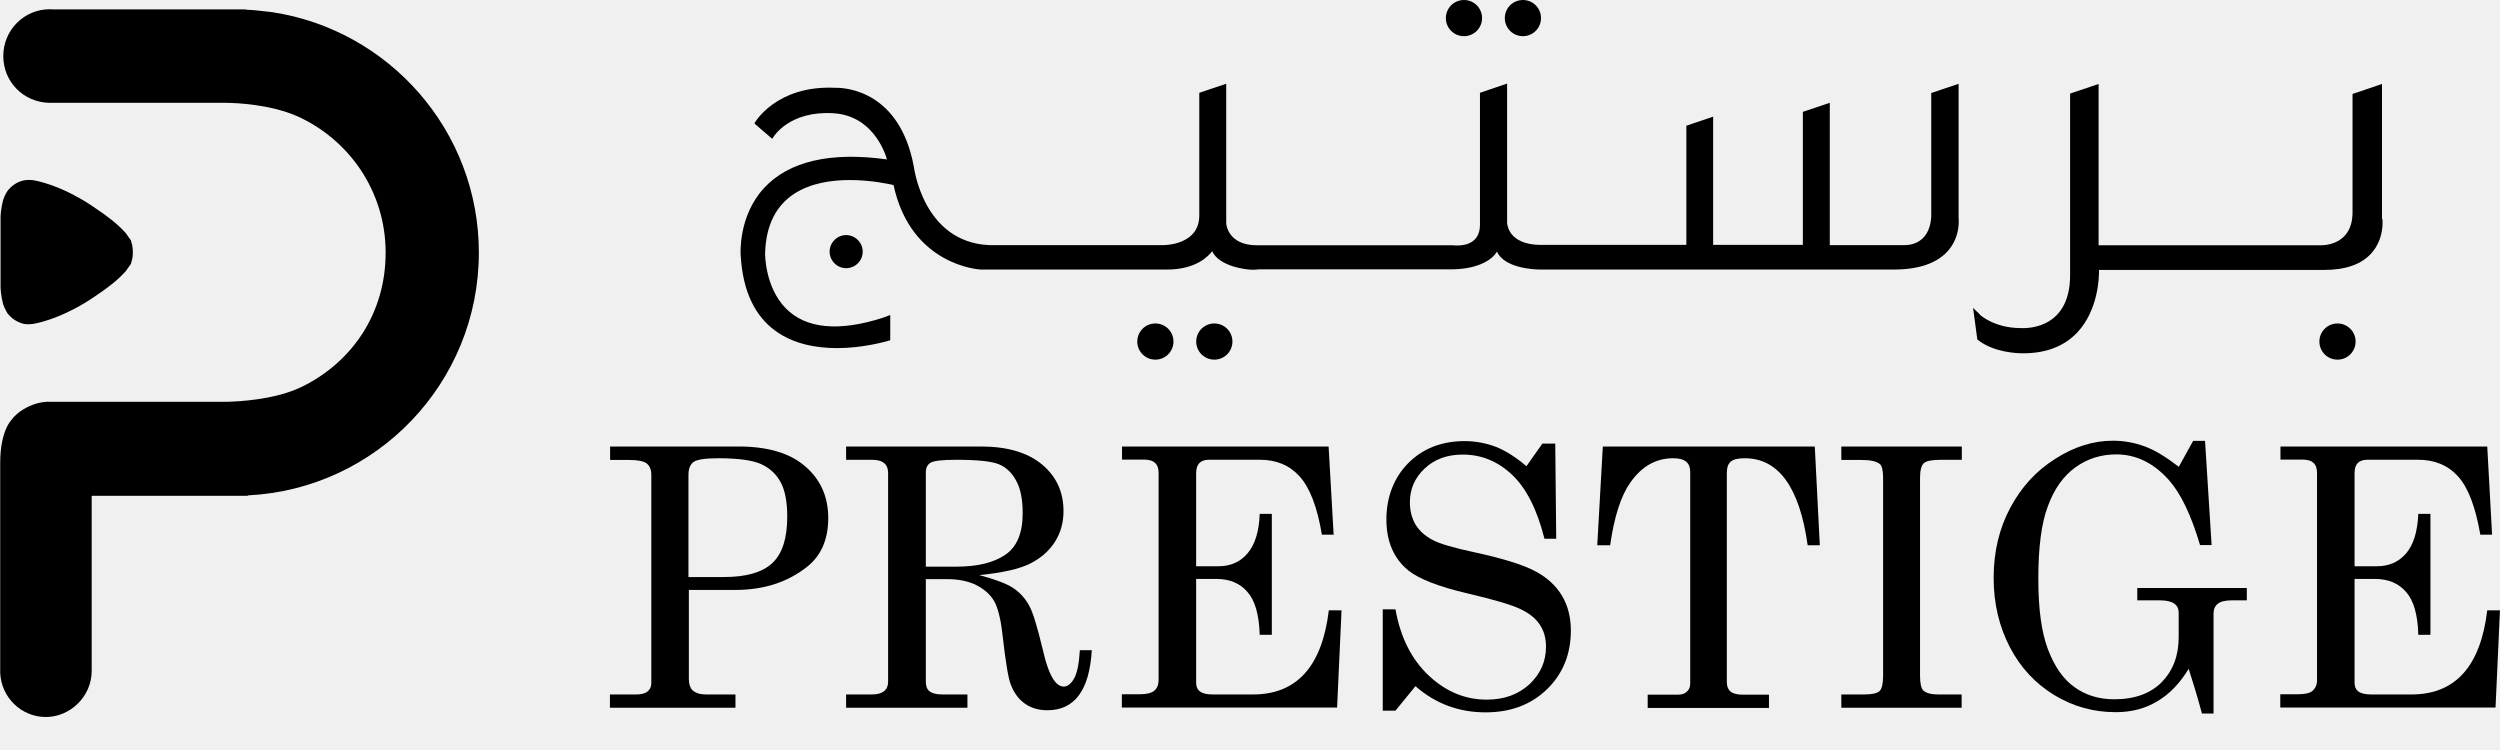
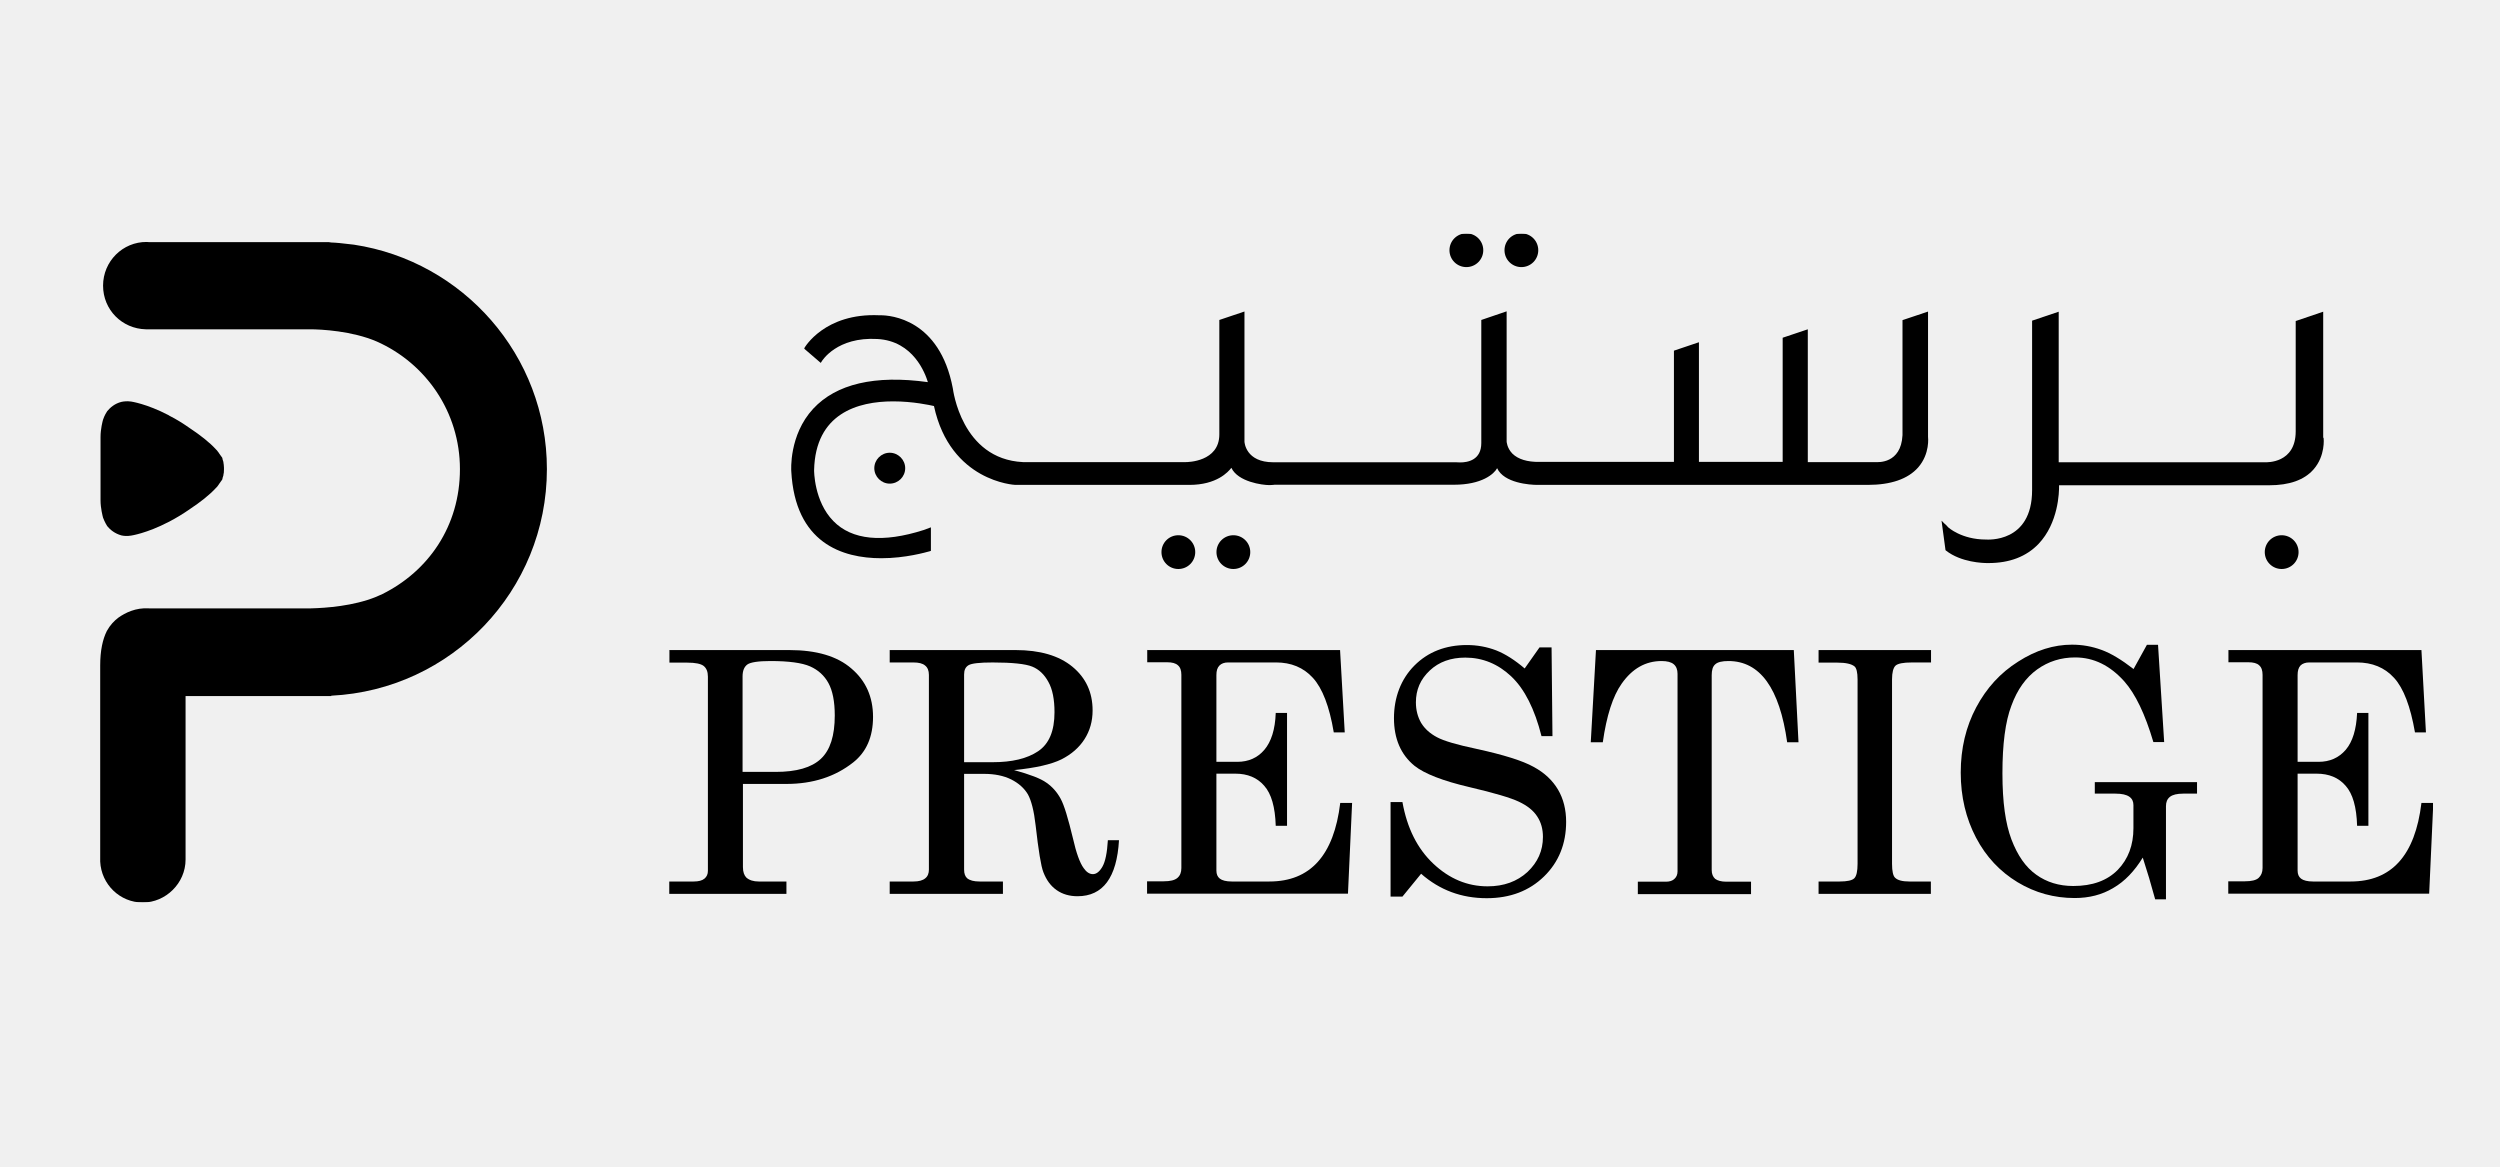
- <svg xmlns="http://www.w3.org/2000/svg" width="70" height="21" viewBox="0 0 70 21" fill="none">
-   <g clip-path="url(#clip0_368_292)">
-     <path d="M17.072 12.502H20.679C21.493 12.502 22.118 12.685 22.544 13.057C22.975 13.424 23.191 13.909 23.191 14.507C23.191 15.106 22.991 15.559 22.598 15.871C22.053 16.302 21.385 16.518 20.593 16.518H19.288V19.014C19.288 19.16 19.326 19.262 19.39 19.327C19.482 19.408 19.606 19.445 19.762 19.445H20.593V19.817H17.078V19.445H17.811C17.956 19.445 18.064 19.418 18.134 19.359C18.204 19.3 18.237 19.224 18.237 19.127V13.3C18.237 13.149 18.194 13.046 18.107 12.976C18.021 12.912 17.859 12.879 17.622 12.879H17.083V12.507L17.072 12.502ZM19.277 16.157H20.269C20.894 16.157 21.347 16.028 21.628 15.763C21.908 15.499 22.043 15.068 22.043 14.464C22.043 14.044 21.978 13.72 21.854 13.494C21.73 13.268 21.547 13.1 21.304 12.992C21.061 12.885 20.663 12.831 20.113 12.831C19.746 12.831 19.514 12.868 19.423 12.933C19.326 13.003 19.277 13.122 19.277 13.294V16.157Z" fill="black" />
-     <path d="M23.691 12.502H27.47C28.198 12.502 28.77 12.669 29.174 13.003C29.578 13.338 29.778 13.774 29.778 14.313C29.778 14.637 29.697 14.922 29.535 15.176C29.373 15.429 29.142 15.629 28.845 15.78C28.543 15.931 28.069 16.038 27.422 16.103C27.896 16.232 28.22 16.356 28.392 16.48C28.57 16.604 28.71 16.761 28.818 16.96C28.926 17.154 29.044 17.553 29.19 18.157C29.287 18.588 29.395 18.885 29.508 19.041C29.594 19.165 29.686 19.224 29.788 19.224C29.891 19.224 29.988 19.149 30.074 18.998C30.16 18.847 30.214 18.583 30.236 18.206H30.57C30.505 19.327 30.09 19.887 29.325 19.887C29.088 19.887 28.877 19.828 28.7 19.704C28.522 19.58 28.392 19.402 28.301 19.165C28.23 18.987 28.155 18.518 28.069 17.763C28.02 17.327 27.939 17.014 27.837 16.831C27.729 16.648 27.562 16.497 27.336 16.383C27.109 16.27 26.834 16.216 26.522 16.216H25.923V19.09C25.923 19.213 25.956 19.294 26.015 19.348C26.096 19.413 26.214 19.445 26.387 19.445H27.088V19.817H23.691V19.445H24.408C24.565 19.445 24.683 19.413 24.759 19.348C24.834 19.289 24.867 19.197 24.867 19.09V13.246C24.867 13.122 24.829 13.025 24.753 12.966C24.678 12.901 24.559 12.874 24.408 12.874H23.691V12.502ZM25.918 15.866H26.78C27.363 15.866 27.815 15.758 28.144 15.537C28.473 15.316 28.635 14.928 28.635 14.367C28.635 13.984 28.576 13.677 28.451 13.456C28.328 13.23 28.166 13.079 27.966 12.998C27.767 12.917 27.368 12.874 26.78 12.874C26.392 12.874 26.15 12.901 26.058 12.955C25.966 13.009 25.923 13.1 25.923 13.235V15.866H25.918Z" fill="black" />
-     <path d="M31.406 12.502H37.201L37.342 14.97H37.013C36.883 14.194 36.673 13.65 36.387 13.337C36.102 13.024 35.735 12.873 35.277 12.873H33.843C33.73 12.873 33.643 12.906 33.584 12.965C33.52 13.03 33.492 13.121 33.492 13.251V15.855H34.118C34.452 15.855 34.727 15.736 34.932 15.493C35.137 15.251 35.255 14.884 35.272 14.388H35.611V17.774H35.272C35.255 17.213 35.142 16.814 34.926 16.572C34.716 16.329 34.425 16.21 34.064 16.21H33.492V19.116C33.492 19.224 33.525 19.305 33.595 19.359C33.665 19.413 33.784 19.445 33.951 19.445H35.083C36.306 19.445 37.018 18.663 37.207 17.089H37.563L37.439 19.811H31.412V19.439H31.913C32.107 19.439 32.242 19.407 32.323 19.337C32.404 19.267 32.441 19.17 32.441 19.041V13.245C32.441 13.116 32.409 13.019 32.339 12.96C32.269 12.895 32.161 12.868 32.015 12.868H31.417V12.496L31.406 12.502Z" fill="black" />
-     <path d="M42.738 13.057L43.186 12.421H43.547L43.574 15.084H43.245C43.04 14.27 42.738 13.671 42.339 13.294C41.941 12.917 41.477 12.728 40.959 12.728C40.523 12.728 40.167 12.857 39.892 13.116C39.612 13.38 39.477 13.693 39.477 14.07C39.477 14.302 39.531 14.507 39.633 14.685C39.741 14.863 39.897 15.003 40.108 15.116C40.318 15.229 40.711 15.342 41.294 15.466C42.108 15.644 42.679 15.822 43.008 16.006C43.337 16.183 43.579 16.415 43.741 16.69C43.903 16.965 43.984 17.289 43.984 17.655C43.984 18.313 43.763 18.863 43.321 19.294C42.879 19.725 42.307 19.946 41.601 19.946C40.846 19.946 40.194 19.704 39.633 19.213L39.073 19.898H38.717V17.062H39.073C39.213 17.844 39.52 18.458 40 18.911C40.48 19.364 41.024 19.59 41.628 19.59C42.118 19.59 42.512 19.445 42.825 19.159C43.132 18.868 43.288 18.523 43.288 18.108C43.288 17.876 43.234 17.671 43.116 17.493C43.002 17.316 42.819 17.17 42.566 17.051C42.318 16.933 41.822 16.787 41.089 16.615C40.28 16.426 39.73 16.21 39.434 15.973C39.024 15.639 38.819 15.159 38.819 14.545C38.819 13.93 39.024 13.375 39.434 12.965C39.843 12.555 40.372 12.351 41.008 12.351C41.31 12.351 41.606 12.405 41.887 12.512C42.161 12.62 42.447 12.803 42.744 13.057H42.738Z" fill="black" />
-     <path d="M44.879 12.502H50.814L50.955 15.268H50.615C50.388 13.645 49.801 12.831 48.852 12.831C48.663 12.831 48.529 12.863 48.459 12.928C48.383 12.992 48.351 13.1 48.351 13.257V19.1C48.351 19.219 48.388 19.305 48.453 19.364C48.523 19.418 48.636 19.451 48.793 19.451H49.531V19.823H46.135V19.451H46.976C47.089 19.451 47.175 19.424 47.235 19.364C47.294 19.311 47.326 19.235 47.326 19.143V13.213C47.326 13.09 47.289 12.992 47.213 12.928C47.138 12.863 47.014 12.831 46.847 12.831C46.367 12.831 45.968 13.057 45.65 13.51C45.386 13.882 45.197 14.47 45.084 15.268H44.723L44.879 12.502Z" fill="black" />
-     <path d="M51.562 12.502H54.931V12.874H54.355C54.096 12.874 53.934 12.906 53.864 12.971C53.799 13.036 53.761 13.17 53.761 13.381V18.917C53.761 19.138 53.794 19.278 53.853 19.332C53.929 19.408 54.074 19.445 54.279 19.445H54.926V19.817H51.557V19.445H52.193C52.414 19.445 52.565 19.413 52.629 19.348C52.694 19.284 52.727 19.138 52.727 18.917V13.381C52.727 13.17 52.694 13.041 52.635 12.992C52.543 12.917 52.371 12.879 52.128 12.879H51.557V12.507L51.562 12.502Z" fill="black" />
-     <path d="M61.003 13.078L61.407 12.345H61.741L61.925 15.262H61.601C61.353 14.421 61.062 13.817 60.728 13.44C60.302 12.965 59.812 12.723 59.256 12.723C58.83 12.723 58.453 12.841 58.113 13.084C57.779 13.326 57.52 13.682 57.343 14.167C57.159 14.647 57.073 15.326 57.073 16.2C57.073 17.073 57.165 17.709 57.343 18.183C57.526 18.663 57.768 19.014 58.086 19.24C58.399 19.466 58.771 19.58 59.197 19.58C59.774 19.58 60.216 19.418 60.534 19.095C60.846 18.771 61.003 18.356 61.003 17.844V17.154C61.003 17.046 60.965 16.96 60.879 16.901C60.793 16.841 60.658 16.809 60.464 16.809H59.844V16.464H62.911V16.809H62.496C62.313 16.809 62.178 16.841 62.097 16.906C62.016 16.971 61.979 17.062 61.979 17.186V19.979H61.655C61.537 19.542 61.413 19.127 61.283 18.728C61.035 19.132 60.744 19.44 60.399 19.639C60.059 19.844 59.671 19.941 59.24 19.941C58.626 19.941 58.054 19.785 57.526 19.466C57.003 19.148 56.582 18.706 56.281 18.13C55.979 17.553 55.822 16.906 55.822 16.178C55.822 15.45 55.979 14.798 56.286 14.221C56.593 13.644 57.008 13.186 57.547 12.847C58.076 12.507 58.615 12.34 59.159 12.34C59.472 12.34 59.763 12.394 60.043 12.496C60.329 12.599 60.647 12.793 61.003 13.068V13.078Z" fill="black" />
-     <path d="M63.848 12.502H69.643L69.778 14.97H69.449C69.314 14.194 69.109 13.65 68.823 13.337C68.538 13.024 68.166 12.873 67.707 12.873H66.279C66.166 12.873 66.074 12.906 66.015 12.965C65.956 13.03 65.928 13.121 65.928 13.251V15.855H66.554C66.894 15.855 67.163 15.736 67.373 15.493C67.578 15.251 67.691 14.884 67.713 14.388H68.052V17.774H67.713C67.697 17.213 67.584 16.814 67.368 16.572C67.158 16.329 66.867 16.21 66.5 16.21H65.928V19.116C65.928 19.224 65.961 19.305 66.031 19.359C66.101 19.413 66.225 19.445 66.387 19.445H67.519C68.748 19.445 69.454 18.663 69.643 17.089H69.999L69.875 19.811H63.848V19.439H64.349C64.543 19.439 64.683 19.407 64.759 19.337C64.834 19.267 64.877 19.17 64.877 19.041V13.245C64.877 13.116 64.845 13.019 64.775 12.96C64.71 12.895 64.597 12.868 64.451 12.868H63.853V12.496L63.848 12.502Z" fill="black" />
-     <path d="M41.498 0.507C41.498 0.787 41.271 1.013 40.991 1.013C40.711 1.013 40.484 0.787 40.484 0.507C40.484 0.226 40.711 0 40.991 0C41.271 0 41.498 0.226 41.498 0.507Z" fill="black" />
-     <path d="M43.148 0.507C43.148 0.787 42.922 1.013 42.642 1.013C42.361 1.013 42.135 0.787 42.135 0.507C42.135 0.226 42.361 0 42.642 0C42.922 0 43.148 0.226 43.148 0.507Z" fill="black" />
-     <path d="M65.957 9.563C65.957 9.844 65.73 10.07 65.45 10.07C65.17 10.07 64.943 9.844 64.943 9.563C64.943 9.283 65.17 9.057 65.45 9.057C65.73 9.057 65.957 9.283 65.957 9.563Z" fill="black" />
-     <path d="M32.857 9.563C32.857 9.844 32.631 10.07 32.35 10.07C32.07 10.07 31.844 9.844 31.844 9.563C31.844 9.283 32.07 9.057 32.35 9.057C32.631 9.057 32.857 9.283 32.857 9.563Z" fill="black" />
-     <path d="M34.508 9.563C34.508 9.844 34.281 10.07 34.001 10.07C33.721 10.07 33.494 9.844 33.494 9.563C33.494 9.283 33.721 9.057 34.001 9.057C34.281 9.057 34.508 9.283 34.508 9.563Z" fill="black" />
-     <path d="M24.156 7.046C24.156 7.304 23.945 7.509 23.692 7.509C23.439 7.509 23.229 7.299 23.229 7.046C23.229 6.792 23.439 6.582 23.692 6.582C23.945 6.582 24.156 6.792 24.156 7.046Z" fill="black" />
-     <path d="M54.83 2.351L54.075 2.604V6.054C54.032 6.922 53.326 6.863 53.288 6.863H51.234V2.879L50.48 3.132V6.857H47.968V3.267L47.218 3.52V6.857H43.186C42.819 6.863 42.544 6.777 42.372 6.609C42.205 6.437 42.199 6.243 42.199 6.243V2.34L41.439 2.599V6.291C41.439 6.798 41.04 6.874 40.803 6.874C40.733 6.874 40.685 6.868 40.679 6.868H35.197C34.377 6.868 34.334 6.275 34.334 6.248V2.345L33.58 2.599V6.033C33.58 6.857 32.62 6.863 32.577 6.863H27.687C25.838 6.771 25.59 4.674 25.585 4.653C25.191 2.566 23.709 2.458 23.418 2.458C23.396 2.458 23.38 2.458 23.38 2.458C21.736 2.383 21.137 3.429 21.132 3.44V3.45L21.127 3.461C21.127 3.461 21.279 3.592 21.585 3.855L21.623 3.887L21.65 3.844C21.666 3.817 22.108 3.1 23.321 3.17C24.404 3.229 24.76 4.21 24.836 4.464C23.245 4.243 22.086 4.518 21.396 5.262C20.663 6.054 20.738 7.122 20.738 7.132C20.852 9.294 22.27 9.747 23.439 9.747C24.162 9.747 24.776 9.569 24.895 9.537L24.927 9.526V8.82L24.712 8.9C23.483 9.294 22.555 9.202 22 8.631C21.418 8.038 21.423 7.116 21.423 7.105C21.461 5.402 22.733 5.041 23.795 5.041C24.388 5.041 24.9 5.154 25.019 5.181C25.509 7.45 27.439 7.547 27.461 7.547H32.679C33.504 7.547 33.844 7.159 33.941 7.035C34.14 7.456 34.868 7.553 35.084 7.553C35.175 7.553 35.234 7.542 35.234 7.542H40.62C41.456 7.542 41.822 7.219 41.914 7.046C42.119 7.493 42.895 7.547 43.127 7.547C43.181 7.547 43.218 7.547 43.218 7.547H53.03C53.73 7.547 54.237 7.369 54.544 7.024C54.906 6.609 54.841 6.113 54.841 6.103V2.345L54.83 2.351Z" fill="black" />
-     <path d="M66.696 6.13V2.351L65.871 2.631V5.941C65.871 6.906 64.998 6.868 64.96 6.868H58.761V2.351L57.963 2.62V7.704C57.963 9.299 56.615 9.186 56.578 9.186C55.844 9.186 55.446 8.82 55.446 8.82C55.402 8.771 55.37 8.733 55.332 8.706L55.246 8.62L55.365 9.504L55.376 9.515C55.834 9.876 56.497 9.892 56.626 9.892H56.653C57.289 9.892 57.791 9.698 58.157 9.316C58.75 8.69 58.777 7.774 58.772 7.558H65.079C65.677 7.558 66.125 7.402 66.405 7.084C66.766 6.674 66.712 6.151 66.707 6.135L66.696 6.13Z" fill="black" />
-     <path d="M7.618 0.34C7.569 0.334 7.397 0.313 7.181 0.291C7.1 0.286 7.019 0.275 6.938 0.275C6.938 0.275 6.885 0.27 6.863 0.264H1.472C1.472 0.264 1.429 0.259 1.402 0.259C0.68 0.253 0.092 0.841 0.092 1.569C0.092 2.297 0.664 2.863 1.375 2.879H6.297C6.631 2.879 7.564 2.927 8.302 3.245C9.774 3.898 10.798 5.359 10.798 7.073C10.798 8.787 9.85 10.135 8.475 10.819C8.443 10.836 8.405 10.852 8.367 10.868C8.34 10.879 8.308 10.895 8.281 10.906C7.607 11.181 6.777 11.24 6.329 11.251H1.467C1.073 11.224 0.755 11.386 0.556 11.526C0.432 11.617 0.302 11.752 0.205 11.93C0.081 12.178 0.006 12.512 0.006 12.965V18.846C0.038 19.531 0.599 20.076 1.283 20.076C1.968 20.076 2.567 19.499 2.567 18.787V13.882H6.938V13.871C10.545 13.693 13.408 10.717 13.408 7.073C13.408 3.66 10.89 0.836 7.618 0.34Z" fill="black" />
-     <path d="M3.719 7.057V7.046C3.719 7.046 3.719 7.035 3.719 7.03C3.719 6.965 3.708 6.911 3.703 6.879C3.703 6.879 3.703 6.874 3.703 6.868C3.703 6.852 3.698 6.847 3.698 6.847C3.698 6.847 3.681 6.798 3.676 6.777C3.676 6.777 3.676 6.771 3.676 6.766C3.676 6.755 3.665 6.739 3.665 6.728C3.654 6.712 3.644 6.701 3.633 6.685C3.617 6.658 3.601 6.636 3.579 6.609C3.568 6.593 3.557 6.577 3.547 6.561C3.547 6.561 3.547 6.561 3.541 6.556C3.53 6.545 3.525 6.529 3.514 6.518C3.514 6.518 3.498 6.502 3.482 6.485C3.282 6.264 2.991 6.043 2.716 5.86C2.495 5.704 2.285 5.574 2.091 5.477C2.07 5.467 2.059 5.456 2.059 5.456C1.396 5.111 0.932 5.046 0.932 5.046C0.808 5.03 0.711 5.041 0.641 5.057C0.447 5.105 0.307 5.224 0.215 5.337C0.194 5.37 0.134 5.461 0.091 5.591C0.08 5.628 0.016 5.865 0.016 6.108V8.011C0.016 8.248 0.08 8.485 0.091 8.529C0.14 8.658 0.194 8.75 0.215 8.782C0.307 8.895 0.447 9.008 0.641 9.062C0.711 9.078 0.808 9.089 0.932 9.068C0.932 9.068 1.396 9.003 2.059 8.658C2.059 8.658 2.07 8.653 2.091 8.642C2.285 8.539 2.495 8.415 2.716 8.259C2.991 8.076 3.282 7.855 3.482 7.634C3.503 7.618 3.514 7.601 3.514 7.601C3.525 7.591 3.536 7.574 3.541 7.564C3.541 7.564 3.547 7.564 3.547 7.558C3.547 7.558 3.568 7.526 3.579 7.51C3.601 7.483 3.617 7.461 3.633 7.434C3.644 7.418 3.654 7.407 3.665 7.391C3.665 7.38 3.676 7.364 3.676 7.353C3.676 7.353 3.676 7.348 3.676 7.343C3.676 7.343 3.692 7.299 3.698 7.272C3.698 7.272 3.698 7.262 3.703 7.251C3.703 7.251 3.703 7.246 3.703 7.24C3.714 7.208 3.719 7.154 3.719 7.084C3.719 7.084 3.719 7.078 3.719 7.073V7.057Z" fill="black" />
+ <svg xmlns="http://www.w3.org/2000/svg" width="75" height="35" viewBox="0 0 75 35" fill="none">
+   <g clip-path="url(#clip0_3002_76)">
+     <mask id="mask0_3002_76" style="mask-type:luminance" maskUnits="userSpaceOnUse" x="3" y="7" width="70" height="21">
+       <path d="M73 7H3V27.07H73V7Z" fill="white" />
+     </mask>
+     <g mask="url(#mask0_3002_76)">
+       <path d="M20.072 19.502H23.679C24.493 19.502 25.118 19.685 25.544 20.057C25.975 20.424 26.191 20.909 26.191 21.507C26.191 22.106 25.991 22.559 25.598 22.871C25.053 23.302 24.385 23.518 23.593 23.518H22.288V26.014C22.288 26.16 22.326 26.262 22.39 26.327C22.482 26.408 22.606 26.445 22.762 26.445H23.593V26.817H20.078V26.445H20.811C20.956 26.445 21.064 26.418 21.134 26.359C21.204 26.3 21.237 26.224 21.237 26.127V20.3C21.237 20.149 21.194 20.046 21.107 19.976C21.021 19.912 20.859 19.879 20.622 19.879H20.083V19.507L20.072 19.502ZM22.277 23.157H23.269C23.894 23.157 24.347 23.028 24.628 22.763C24.908 22.499 25.043 22.068 25.043 21.464C25.043 21.044 24.978 20.72 24.854 20.494C24.73 20.267 24.547 20.1 24.304 19.992C24.061 19.885 23.663 19.831 23.113 19.831C22.746 19.831 22.514 19.869 22.423 19.933C22.326 20.003 22.277 20.122 22.277 20.294V23.157Z" fill="black" />
+       <path d="M26.691 19.502H30.47C31.198 19.502 31.77 19.669 32.174 20.003C32.578 20.337 32.778 20.774 32.778 21.313C32.778 21.637 32.697 21.922 32.535 22.176C32.373 22.429 32.142 22.629 31.845 22.78C31.543 22.93 31.069 23.038 30.422 23.103C30.896 23.232 31.22 23.356 31.392 23.48C31.57 23.604 31.71 23.761 31.818 23.96C31.926 24.154 32.044 24.553 32.19 25.157C32.287 25.588 32.395 25.885 32.508 26.041C32.594 26.165 32.686 26.224 32.788 26.224C32.891 26.224 32.988 26.149 33.074 25.998C33.16 25.847 33.214 25.583 33.236 25.206H33.57C33.505 26.327 33.09 26.887 32.325 26.887C32.088 26.887 31.877 26.828 31.7 26.704C31.522 26.58 31.392 26.402 31.301 26.165C31.23 25.987 31.155 25.518 31.069 24.763C31.02 24.327 30.939 24.014 30.837 23.831C30.729 23.648 30.562 23.497 30.336 23.383C30.109 23.27 29.834 23.216 29.522 23.216H28.923V26.09C28.923 26.213 28.956 26.294 29.015 26.348C29.096 26.413 29.214 26.445 29.387 26.445H30.088V26.817H26.691V26.445H27.408C27.565 26.445 27.683 26.413 27.759 26.348C27.834 26.289 27.867 26.197 27.867 26.09V20.246C27.867 20.122 27.829 20.025 27.753 19.966C27.678 19.901 27.559 19.874 27.408 19.874H26.691V19.502ZM28.918 22.866H29.78C30.363 22.866 30.815 22.758 31.144 22.537C31.473 22.316 31.635 21.928 31.635 21.367C31.635 20.984 31.576 20.677 31.451 20.456C31.328 20.23 31.166 20.079 30.966 19.998C30.767 19.917 30.368 19.874 29.78 19.874C29.392 19.874 29.15 19.901 29.058 19.955C28.966 20.009 28.923 20.1 28.923 20.235V22.866H28.918Z" fill="black" />
+       <path d="M34.406 19.502H40.202L40.342 21.971H40.013C39.883 21.194 39.673 20.65 39.388 20.337C39.102 20.024 38.735 19.873 38.277 19.873H36.843C36.73 19.873 36.643 19.906 36.584 19.965C36.52 20.03 36.492 20.121 36.492 20.251V22.855H37.118C37.452 22.855 37.727 22.736 37.932 22.493C38.137 22.251 38.255 21.884 38.272 21.388H38.611V24.774H38.272C38.255 24.213 38.142 23.814 37.926 23.572C37.716 23.329 37.425 23.21 37.064 23.21H36.492V26.116C36.492 26.224 36.525 26.305 36.595 26.359C36.665 26.413 36.784 26.445 36.951 26.445H38.083C39.307 26.445 40.018 25.663 40.207 24.089H40.563L40.439 26.811H34.412V26.439H34.913C35.107 26.439 35.242 26.407 35.323 26.337C35.404 26.267 35.441 26.17 35.441 26.041V20.245C35.441 20.116 35.409 20.019 35.339 19.96C35.269 19.895 35.161 19.868 35.015 19.868H34.417V19.496L34.406 19.502Z" fill="black" />
+       <path d="M45.738 20.057L46.186 19.421H46.547L46.574 22.084H46.245C46.04 21.27 45.738 20.671 45.339 20.294C44.941 19.917 44.477 19.728 43.959 19.728C43.523 19.728 43.167 19.857 42.892 20.116C42.612 20.38 42.477 20.693 42.477 21.07C42.477 21.302 42.531 21.507 42.633 21.685C42.741 21.863 42.897 22.003 43.108 22.116C43.318 22.229 43.711 22.343 44.294 22.466C45.108 22.644 45.679 22.822 46.008 23.006C46.337 23.183 46.579 23.415 46.741 23.69C46.903 23.965 46.984 24.289 46.984 24.655C46.984 25.313 46.763 25.863 46.321 26.294C45.879 26.725 45.307 26.946 44.601 26.946C43.846 26.946 43.194 26.704 42.633 26.213L42.073 26.898H41.717V24.062H42.073C42.213 24.844 42.52 25.458 43 25.911C43.48 26.364 44.024 26.59 44.628 26.59C45.118 26.59 45.512 26.445 45.825 26.159C46.132 25.868 46.288 25.523 46.288 25.108C46.288 24.876 46.234 24.671 46.116 24.493C46.002 24.316 45.819 24.17 45.566 24.051C45.318 23.933 44.822 23.787 44.089 23.615C43.28 23.426 42.73 23.21 42.434 22.973C42.024 22.639 41.819 22.159 41.819 21.545C41.819 20.93 42.024 20.375 42.434 19.965C42.843 19.555 43.372 19.351 44.008 19.351C44.31 19.351 44.606 19.404 44.887 19.512C45.161 19.62 45.447 19.803 45.744 20.057H45.738Z" fill="black" />
+       <path d="M47.879 19.502H53.814L53.955 22.267H53.615C53.388 20.645 52.801 19.831 51.852 19.831C51.663 19.831 51.529 19.863 51.459 19.928C51.383 19.992 51.351 20.1 51.351 20.257V26.1C51.351 26.219 51.388 26.305 51.453 26.364C51.523 26.418 51.636 26.451 51.793 26.451H52.531V26.823H49.135V26.451H49.976C50.089 26.451 50.175 26.424 50.235 26.364C50.294 26.311 50.326 26.235 50.326 26.143V20.213C50.326 20.09 50.289 19.992 50.213 19.928C50.138 19.863 50.014 19.831 49.847 19.831C49.367 19.831 48.968 20.057 48.65 20.51C48.386 20.882 48.197 21.47 48.084 22.267H47.723L47.879 19.502Z" fill="black" />
+       <path d="M54.562 19.502H57.931V19.874H57.355C57.096 19.874 56.934 19.906 56.864 19.971C56.799 20.036 56.761 20.17 56.761 20.381V25.917C56.761 26.138 56.794 26.278 56.853 26.332C56.929 26.408 57.074 26.445 57.279 26.445H57.926V26.817H54.557V26.445H55.193C55.414 26.445 55.565 26.413 55.629 26.348C55.694 26.284 55.727 26.138 55.727 25.917V20.381C55.727 20.17 55.694 20.041 55.635 19.992C55.543 19.917 55.371 19.879 55.128 19.879H54.557V19.507L54.562 19.502Z" fill="black" />
+       <path d="M64.003 20.078L64.407 19.345H64.741L64.925 22.262H64.601C64.353 21.421 64.062 20.817 63.728 20.44C63.302 19.965 62.812 19.723 62.256 19.723C61.83 19.723 61.453 19.841 61.113 20.084C60.779 20.326 60.52 20.682 60.343 21.167C60.159 21.647 60.073 22.326 60.073 23.2C60.073 24.073 60.165 24.709 60.343 25.183C60.526 25.663 60.768 26.014 61.086 26.24C61.399 26.466 61.771 26.58 62.197 26.58C62.774 26.58 63.216 26.418 63.534 26.095C63.846 25.771 64.003 25.356 64.003 24.844V24.154C64.003 24.046 63.965 23.96 63.879 23.901C63.793 23.841 63.658 23.809 63.464 23.809H62.844V23.464H65.911V23.809H65.496C65.313 23.809 65.178 23.841 65.097 23.906C65.016 23.971 64.979 24.062 64.979 24.186V26.979H64.655C64.537 26.542 64.413 26.127 64.283 25.728C64.035 26.132 63.744 26.44 63.399 26.639C63.059 26.844 62.671 26.941 62.24 26.941C61.626 26.941 61.054 26.785 60.526 26.466C60.003 26.148 59.582 25.706 59.281 25.13C58.979 24.553 58.822 23.906 58.822 23.178C58.822 22.45 58.979 21.798 59.286 21.221C59.593 20.644 60.008 20.186 60.547 19.847C61.076 19.507 61.615 19.34 62.159 19.34C62.472 19.34 62.763 19.394 63.043 19.496C63.329 19.599 63.647 19.793 64.003 20.068V20.078Z" fill="black" />
+       <path d="M66.848 19.502H72.643L72.778 21.971H72.449C72.314 21.194 72.109 20.65 71.823 20.337C71.538 20.024 71.166 19.873 70.707 19.873H69.279C69.166 19.873 69.074 19.906 69.015 19.965C68.956 20.03 68.928 20.121 68.928 20.251V22.855H69.554C69.894 22.855 70.163 22.736 70.373 22.493C70.578 22.251 70.691 21.884 70.713 21.388H71.052V24.774H70.713C70.697 24.213 70.584 23.814 70.368 23.572C70.158 23.329 69.867 23.21 69.5 23.21H68.928V26.116C68.928 26.224 68.961 26.305 69.031 26.359C69.101 26.413 69.225 26.445 69.387 26.445H70.519C71.748 26.445 72.454 25.663 72.643 24.089H72.999L72.875 26.811H66.848V26.439H67.349C67.543 26.439 67.683 26.407 67.759 26.337C67.834 26.267 67.877 26.17 67.877 26.041V20.245C67.877 20.116 67.845 20.019 67.775 19.96C67.71 19.895 67.597 19.868 67.451 19.868H66.853V19.496L66.848 19.502Z" fill="black" />
+       <path d="M44.498 7.507C44.498 7.787 44.271 8.013 43.991 8.013C43.711 8.013 43.484 7.787 43.484 7.507C43.484 7.226 43.711 7 43.991 7C44.271 7 44.498 7.226 44.498 7.507Z" fill="black" />
+       <path d="M46.148 7.507C46.148 7.787 45.922 8.013 45.642 8.013C45.361 8.013 45.135 7.787 45.135 7.507C45.135 7.226 45.361 7 45.642 7C45.922 7 46.148 7.226 46.148 7.507Z" fill="black" />
+       <path d="M68.957 16.563C68.957 16.844 68.73 17.07 68.45 17.07C68.17 17.07 67.943 16.844 67.943 16.563C67.943 16.283 68.17 16.057 68.45 16.057C68.73 16.057 68.957 16.283 68.957 16.563Z" fill="black" />
+       <path d="M35.857 16.563C35.857 16.844 35.631 17.07 35.35 17.07C35.07 17.07 34.844 16.844 34.844 16.563C34.844 16.283 35.07 16.057 35.35 16.057C35.631 16.057 35.857 16.283 35.857 16.563Z" fill="black" />
+       <path d="M37.508 16.563C37.508 16.844 37.281 17.07 37.001 17.07C36.721 17.07 36.494 16.844 36.494 16.563C36.494 16.283 36.721 16.057 37.001 16.057C37.281 16.057 37.508 16.283 37.508 16.563Z" fill="black" />
+       <path d="M27.156 14.046C27.156 14.304 26.945 14.509 26.692 14.509C26.439 14.509 26.229 14.299 26.229 14.046C26.229 13.792 26.439 13.582 26.692 13.582C26.945 13.582 27.156 13.792 27.156 14.046Z" fill="black" />
+       <path d="M57.83 9.351L57.075 9.604V13.054C57.032 13.922 56.326 13.863 56.288 13.863H54.234V9.879L53.48 10.132V13.857H50.968V10.267L50.218 10.52V13.857H46.186C45.819 13.863 45.544 13.777 45.372 13.609C45.205 13.437 45.199 13.243 45.199 13.243V9.34L44.439 9.599V13.291C44.439 13.798 44.04 13.873 43.803 13.873C43.733 13.873 43.685 13.868 43.679 13.868H38.197C37.377 13.868 37.334 13.275 37.334 13.248V9.345L36.58 9.599V13.033C36.58 13.857 35.62 13.863 35.577 13.863H30.687C28.838 13.771 28.59 11.674 28.585 11.652C28.191 9.566 26.709 9.458 26.418 9.458C26.396 9.458 26.38 9.458 26.38 9.458C24.736 9.383 24.137 10.429 24.132 10.44V10.45L24.127 10.461C24.127 10.461 24.279 10.592 24.585 10.855L24.623 10.887L24.65 10.844C24.666 10.817 25.108 10.1 26.321 10.17C27.404 10.229 27.76 11.21 27.836 11.464C26.245 11.243 25.086 11.518 24.396 12.262C23.663 13.054 23.738 14.121 23.738 14.132C23.852 16.294 25.27 16.747 26.439 16.747C27.162 16.747 27.776 16.569 27.895 16.537L27.927 16.526V15.82L27.712 15.9C26.483 16.294 25.555 16.202 25 15.631C24.418 15.038 24.423 14.116 24.423 14.105C24.461 12.402 25.733 12.041 26.795 12.041C27.388 12.041 27.9 12.154 28.019 12.181C28.509 14.45 30.439 14.547 30.461 14.547H35.679C36.504 14.547 36.844 14.159 36.941 14.035C37.14 14.456 37.868 14.553 38.084 14.553C38.175 14.553 38.234 14.542 38.234 14.542H43.62C44.456 14.542 44.822 14.219 44.914 14.046C45.119 14.493 45.895 14.547 46.127 14.547C46.181 14.547 46.218 14.547 46.218 14.547H56.03C56.73 14.547 57.237 14.37 57.544 14.024C57.906 13.609 57.841 13.113 57.841 13.103V9.345L57.83 9.351Z" fill="black" />
+       <path d="M69.696 13.13V9.351L68.871 9.631V12.941C68.871 13.906 67.998 13.868 67.96 13.868H61.761V9.351L60.963 9.62V14.704C60.963 16.299 59.615 16.186 59.578 16.186C58.844 16.186 58.446 15.82 58.446 15.82C58.402 15.771 58.37 15.733 58.332 15.706L58.246 15.62L58.365 16.504L58.376 16.515C58.834 16.876 59.497 16.892 59.626 16.892H59.653C60.289 16.892 60.791 16.698 61.157 16.316C61.75 15.69 61.777 14.774 61.772 14.558H68.079C68.677 14.558 69.125 14.402 69.405 14.084C69.766 13.674 69.712 13.151 69.707 13.135L69.696 13.13Z" fill="black" />
+       <path d="M10.618 7.34C10.569 7.334 10.397 7.313 10.181 7.291C10.1 7.286 10.019 7.275 9.938 7.275C9.938 7.275 9.885 7.27 9.863 7.264H4.472C4.472 7.264 4.429 7.259 4.402 7.259C3.68 7.253 3.092 7.841 3.092 8.569C3.092 9.297 3.664 9.863 4.375 9.879H9.297C9.631 9.879 10.564 9.927 11.302 10.245C12.774 10.898 13.798 12.359 13.798 14.073C13.798 15.787 12.85 17.135 11.475 17.82C11.443 17.836 11.405 17.852 11.367 17.868C11.34 17.879 11.308 17.895 11.281 17.906C10.607 18.181 9.777 18.24 9.329 18.251H4.467C4.073 18.224 3.755 18.386 3.556 18.526C3.432 18.617 3.302 18.752 3.205 18.93C3.081 19.178 3.006 19.512 3.006 19.965V25.846C3.038 26.531 3.599 27.076 4.283 27.076C4.968 27.076 5.567 26.499 5.567 25.787V20.881H9.938V20.871C13.545 20.693 16.407 17.717 16.407 14.073C16.407 10.66 13.89 7.836 10.618 7.34Z" fill="black" />
+       <path d="M6.719 14.057V14.046C6.719 14.046 6.719 14.035 6.719 14.03C6.719 13.965 6.708 13.911 6.703 13.879C6.703 13.879 6.703 13.874 6.703 13.868C6.703 13.852 6.698 13.847 6.698 13.847C6.698 13.847 6.681 13.798 6.676 13.777C6.676 13.777 6.676 13.771 6.676 13.766C6.676 13.755 6.665 13.739 6.665 13.728C6.654 13.712 6.644 13.701 6.633 13.685C6.617 13.658 6.601 13.636 6.579 13.609C6.568 13.593 6.557 13.577 6.547 13.561C6.547 13.561 6.547 13.561 6.541 13.556C6.53 13.545 6.525 13.529 6.514 13.518C6.514 13.518 6.498 13.502 6.482 13.485C6.282 13.264 5.991 13.043 5.716 12.86C5.495 12.704 5.285 12.574 5.091 12.477C5.07 12.467 5.059 12.456 5.059 12.456C4.396 12.111 3.932 12.046 3.932 12.046C3.808 12.03 3.711 12.041 3.641 12.057C3.447 12.105 3.307 12.224 3.215 12.337C3.194 12.37 3.134 12.461 3.091 12.591C3.08 12.628 3.016 12.866 3.016 13.108V15.011C3.016 15.248 3.08 15.485 3.091 15.529C3.14 15.658 3.194 15.75 3.215 15.782C3.307 15.895 3.447 16.008 3.641 16.062C3.711 16.078 3.808 16.089 3.932 16.068C3.932 16.068 4.396 16.003 5.059 15.658C5.059 15.658 5.07 15.652 5.091 15.642C5.285 15.539 5.495 15.415 5.716 15.259C5.991 15.076 6.282 14.855 6.482 14.634C6.503 14.617 6.514 14.601 6.514 14.601C6.525 14.591 6.536 14.574 6.541 14.564C6.541 14.564 6.547 14.564 6.547 14.558C6.547 14.558 6.568 14.526 6.579 14.51C6.601 14.483 6.617 14.461 6.633 14.434C6.644 14.418 6.654 14.407 6.665 14.391C6.665 14.38 6.676 14.364 6.676 14.353C6.676 14.353 6.676 14.348 6.676 14.343C6.676 14.343 6.692 14.299 6.698 14.273C6.698 14.273 6.698 14.262 6.703 14.251C6.703 14.251 6.703 14.245 6.703 14.24C6.714 14.208 6.719 14.154 6.719 14.084C6.719 14.084 6.719 14.078 6.719 14.073V14.057Z" fill="black" />
+     </g>
  </g>
  <defs>
-     <clipPath id="clip0_368_292">
-       <rect width="70" height="20.07" fill="white" />
+     <clipPath id="clip0_3002_76">
+       <rect width="70" height="21" fill="white" transform="translate(3 7)" />
    </clipPath>
  </defs>
</svg>
